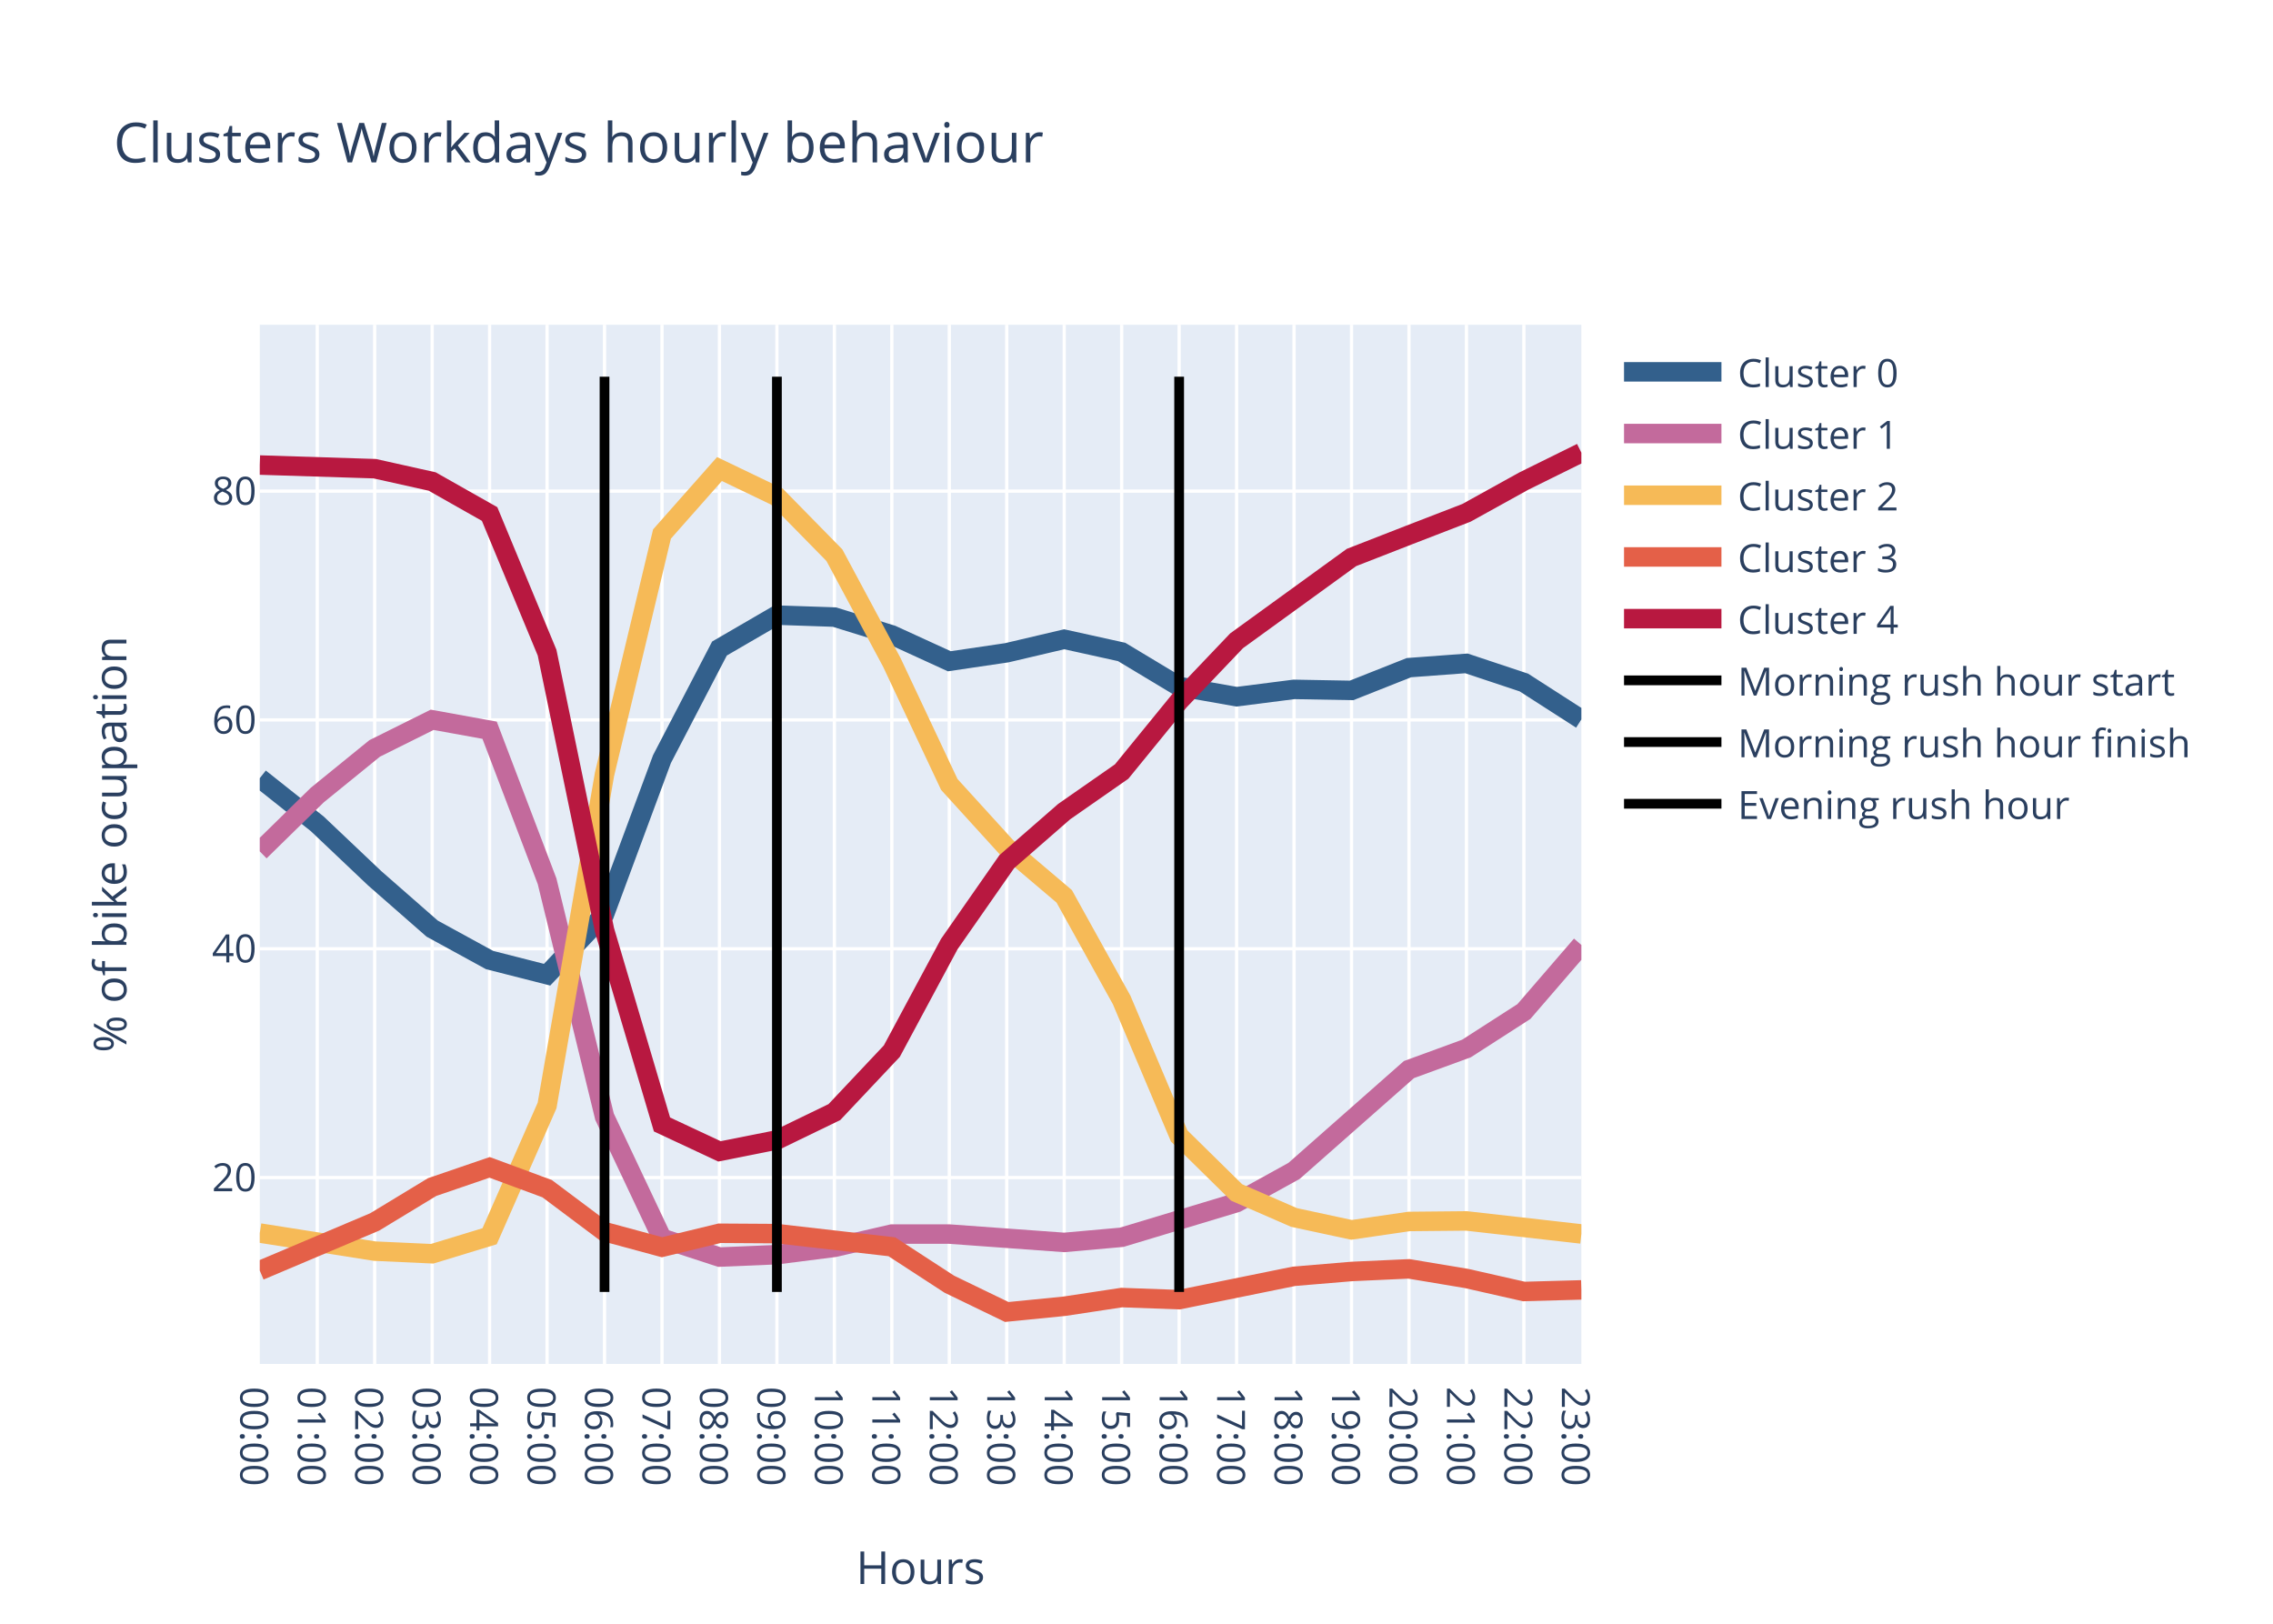
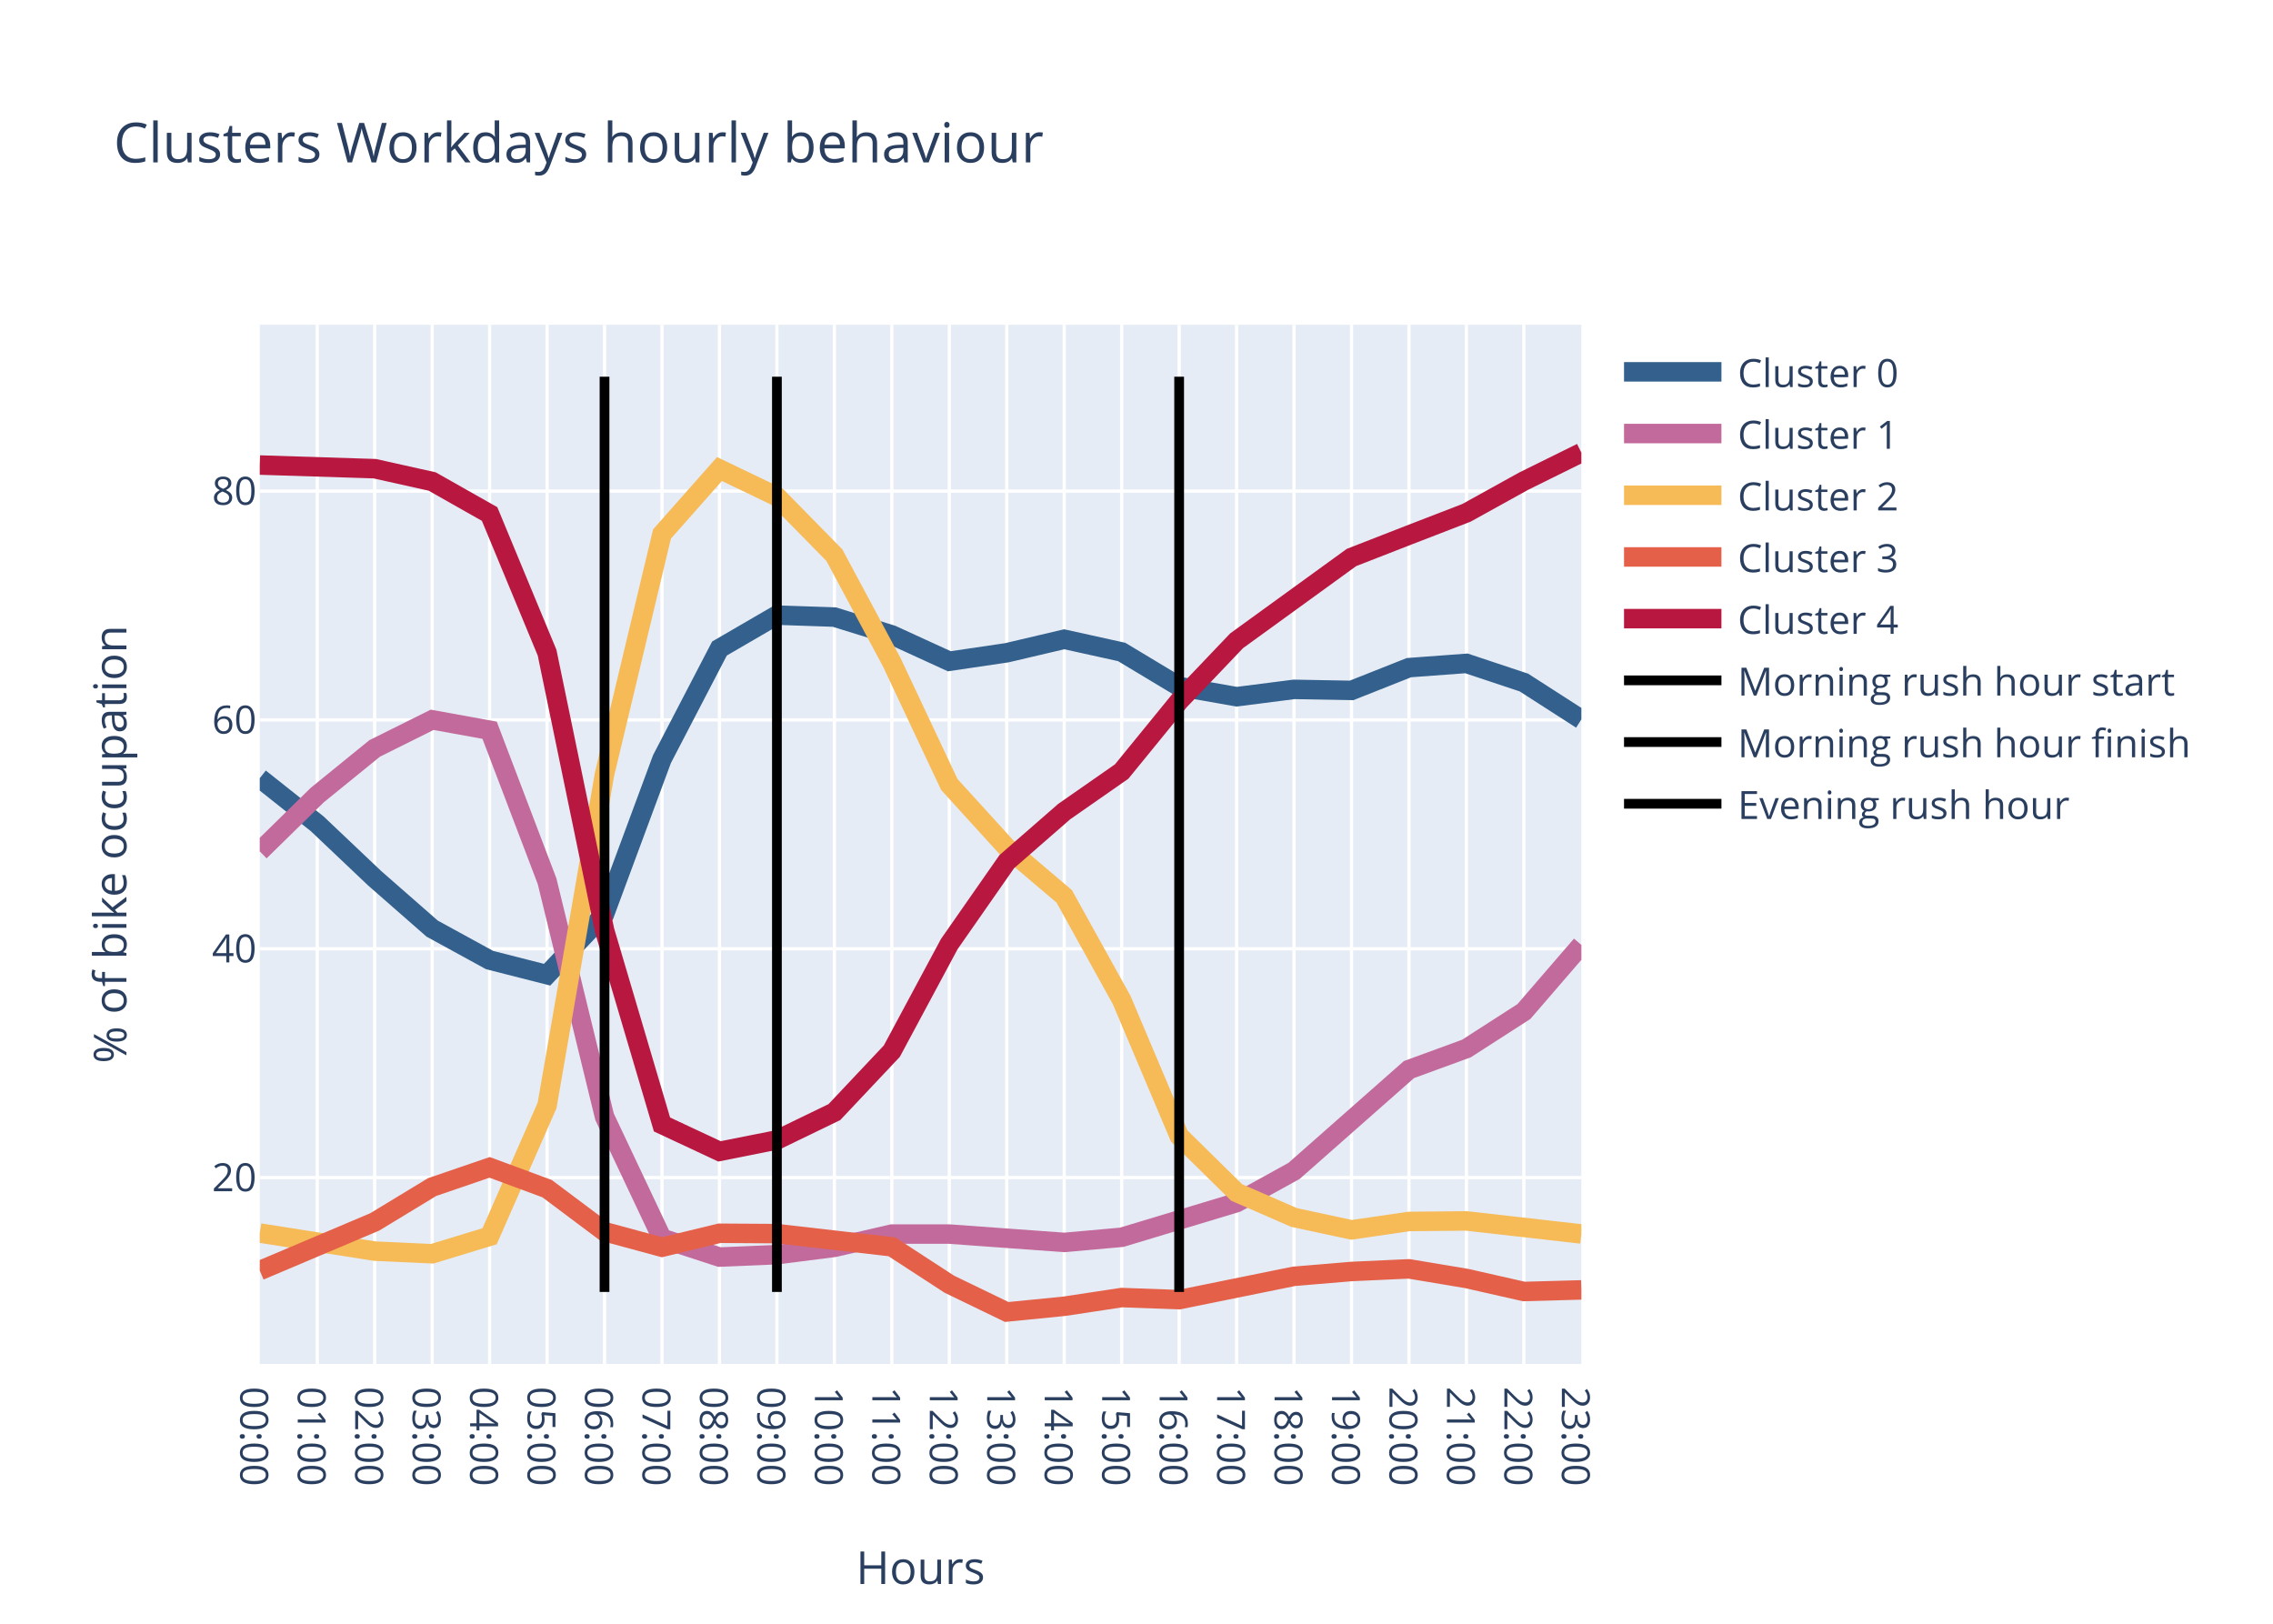
<svg xmlns="http://www.w3.org/2000/svg" class="main-svg" width="700" height="500" viewBox="0 0 700 500">
  <rect x="0" y="0" width="700" height="500" style="fill: rgb(255, 255, 255); fill-opacity: 1;" />
-   <defs id="defs-5890af">
+   <defs id="defs-5adcf0">
    <g class="clips">
-       <clipPath id="clip5890afxyplot" class="plotclip">
+       <clipPath id="clip5adcf0xyplot" class="plotclip">
        <rect width="407" height="320" />
      </clipPath>
-       <clipPath class="axesclip" id="clip5890afx">
+       <clipPath class="axesclip" id="clip5adcf0x">
        <rect x="80" y="0" width="407" height="500" />
      </clipPath>
-       <clipPath class="axesclip" id="clip5890afy">
+       <clipPath class="axesclip" id="clip5adcf0y">
        <rect x="0" y="100" width="700" height="320" />
      </clipPath>
-       <clipPath class="axesclip" id="clip5890afxy">
+       <clipPath class="axesclip" id="clip5adcf0xy">
        <rect x="80" y="100" width="407" height="320" />
      </clipPath>
    </g>
    <g class="gradients" />
  </defs>
  <g class="bglayer">
    <rect class="bg" x="80" y="100" width="407" height="320" style="fill: rgb(229, 236, 246); fill-opacity: 1; stroke-width: 0;" />
  </g>
  <g class="layer-below">
    <g class="imagelayer" />
    <g class="shapelayer" />
  </g>
  <g class="cartesianlayer">
    <g class="subplot xy">
      <g class="layer-subplot">
        <g class="shapelayer" />
        <g class="imagelayer" />
      </g>
      <g class="gridlayer">
        <g class="x">
          <path class="xgrid crisp" transform="translate(97.7,0)" d="M0,100v320" style="stroke: rgb(255, 255, 255); stroke-opacity: 1; stroke-width: 1px;" />
          <path class="xgrid crisp" transform="translate(115.39,0)" d="M0,100v320" style="stroke: rgb(255, 255, 255); stroke-opacity: 1; stroke-width: 1px;" />
          <path class="xgrid crisp" transform="translate(133.09,0)" d="M0,100v320" style="stroke: rgb(255, 255, 255); stroke-opacity: 1; stroke-width: 1px;" />
          <path class="xgrid crisp" transform="translate(150.78,0)" d="M0,100v320" style="stroke: rgb(255, 255, 255); stroke-opacity: 1; stroke-width: 1px;" />
          <path class="xgrid crisp" transform="translate(168.48,0)" d="M0,100v320" style="stroke: rgb(255, 255, 255); stroke-opacity: 1; stroke-width: 1px;" />
          <path class="xgrid crisp" transform="translate(186.17,0)" d="M0,100v320" style="stroke: rgb(255, 255, 255); stroke-opacity: 1; stroke-width: 1px;" />
          <path class="xgrid crisp" transform="translate(203.87,0)" d="M0,100v320" style="stroke: rgb(255, 255, 255); stroke-opacity: 1; stroke-width: 1px;" />
          <path class="xgrid crisp" transform="translate(221.57,0)" d="M0,100v320" style="stroke: rgb(255, 255, 255); stroke-opacity: 1; stroke-width: 1px;" />
          <path class="xgrid crisp" transform="translate(239.26,0)" d="M0,100v320" style="stroke: rgb(255, 255, 255); stroke-opacity: 1; stroke-width: 1px;" />
          <path class="xgrid crisp" transform="translate(256.96,0)" d="M0,100v320" style="stroke: rgb(255, 255, 255); stroke-opacity: 1; stroke-width: 1px;" />
          <path class="xgrid crisp" transform="translate(274.65,0)" d="M0,100v320" style="stroke: rgb(255, 255, 255); stroke-opacity: 1; stroke-width: 1px;" />
          <path class="xgrid crisp" transform="translate(292.35,0)" d="M0,100v320" style="stroke: rgb(255, 255, 255); stroke-opacity: 1; stroke-width: 1px;" />
          <path class="xgrid crisp" transform="translate(310.04,0)" d="M0,100v320" style="stroke: rgb(255, 255, 255); stroke-opacity: 1; stroke-width: 1px;" />
          <path class="xgrid crisp" transform="translate(327.74,0)" d="M0,100v320" style="stroke: rgb(255, 255, 255); stroke-opacity: 1; stroke-width: 1px;" />
          <path class="xgrid crisp" transform="translate(345.43,0)" d="M0,100v320" style="stroke: rgb(255, 255, 255); stroke-opacity: 1; stroke-width: 1px;" />
          <path class="xgrid crisp" transform="translate(363.13,0)" d="M0,100v320" style="stroke: rgb(255, 255, 255); stroke-opacity: 1; stroke-width: 1px;" />
          <path class="xgrid crisp" transform="translate(380.83,0)" d="M0,100v320" style="stroke: rgb(255, 255, 255); stroke-opacity: 1; stroke-width: 1px;" />
          <path class="xgrid crisp" transform="translate(398.52,0)" d="M0,100v320" style="stroke: rgb(255, 255, 255); stroke-opacity: 1; stroke-width: 1px;" />
          <path class="xgrid crisp" transform="translate(416.22,0)" d="M0,100v320" style="stroke: rgb(255, 255, 255); stroke-opacity: 1; stroke-width: 1px;" />
          <path class="xgrid crisp" transform="translate(433.91,0)" d="M0,100v320" style="stroke: rgb(255, 255, 255); stroke-opacity: 1; stroke-width: 1px;" />
          <path class="xgrid crisp" transform="translate(451.61,0)" d="M0,100v320" style="stroke: rgb(255, 255, 255); stroke-opacity: 1; stroke-width: 1px;" />
          <path class="xgrid crisp" transform="translate(469.3,0)" d="M0,100v320" style="stroke: rgb(255, 255, 255); stroke-opacity: 1; stroke-width: 1px;" />
        </g>
        <g class="y">
          <path class="ygrid crisp" transform="translate(0,362.61)" d="M80,0h407" style="stroke: rgb(255, 255, 255); stroke-opacity: 1; stroke-width: 1px;" />
          <path class="ygrid crisp" transform="translate(0,292.15)" d="M80,0h407" style="stroke: rgb(255, 255, 255); stroke-opacity: 1; stroke-width: 1px;" />
          <path class="ygrid crisp" transform="translate(0,221.69)" d="M80,0h407" style="stroke: rgb(255, 255, 255); stroke-opacity: 1; stroke-width: 1px;" />
          <path class="ygrid crisp" transform="translate(0,151.23)" d="M80,0h407" style="stroke: rgb(255, 255, 255); stroke-opacity: 1; stroke-width: 1px;" />
        </g>
      </g>
      <g class="zerolinelayer" />
      <path class="xlines-below" />
      <path class="ylines-below" />
      <g class="overlines-below" />
      <g class="xaxislayer-below" />
      <g class="yaxislayer-below" />
      <g class="overaxes-below" />
-       <g class="plot" transform="translate(80, 100)" clip-path="url('#clip5890afxyplot')">
+       <g class="plot" transform="translate(80, 100)" clip-path="url('#clip5adcf0xyplot')">
        <g class="scatterlayer mlayer">
-           <g class="trace scatter trace847061" style="stroke-miterlimit: 2; opacity: 1;">
+           <g class="trace scatter trace5a0c07" style="stroke-miterlimit: 2; opacity: 1;">
            <g class="fills" />
            <g class="errorbars" />
            <g class="lines">
              <path class="js-line" d="M0,139.62L17.7,153.68L35.39,170.45L53.09,185.95L70.78,195.63L88.48,200.14L106.17,181.47L123.87,133.74L141.57,99.7L159.26,89.42L176.96,90.02L194.65,95.51L212.35,103.62L230.04,101.01L247.74,96.85L265.43,100.76L283.13,111.4L300.83,114.54L318.52,112.28L336.22,112.6L353.91,105.59L371.61,104.28L389.3,110.17L407,121.55" style="vector-effect: non-scaling-stroke; fill: none; stroke: rgb(51, 96, 140); stroke-opacity: 1; stroke-width: 6px; opacity: 1;" />
            </g>
            <g class="points" />
            <g class="text" />
          </g>
-           <g class="trace scatter trace1a3cb5" style="stroke-miterlimit: 2; opacity: 1;">
+           <g class="trace scatter trace8220cc" style="stroke-miterlimit: 2; opacity: 1;">
            <g class="fills" />
            <g class="errorbars" />
            <g class="lines">
              <path class="js-line" d="M0,162.17L17.7,144.83L35.39,130.46L53.09,121.65L70.78,124.86L88.48,171.36L106.17,243.86L123.87,281.31L141.57,287.09L159.26,286.35L176.96,284.1L194.65,280.01L212.35,280.01L247.74,282.58L265.43,281L300.83,270.32L318.52,260.56L353.91,229.35L371.61,222.87L389.3,211.49L407,190.98" style="vector-effect: non-scaling-stroke; fill: none; stroke: rgb(195, 106, 156); stroke-opacity: 1; stroke-width: 6px; opacity: 1;" />
            </g>
            <g class="points" />
            <g class="text" />
          </g>
-           <g class="trace scatter tracea526c2" style="stroke-miterlimit: 2; opacity: 1;">
+           <g class="trace scatter trace74fffe" style="stroke-miterlimit: 2; opacity: 1;">
            <g class="fills" />
            <g class="errorbars" />
            <g class="lines">
              <path class="js-line" d="M0,279.69L35.39,285.26L53.09,286.07L70.78,280.68L88.48,240.41L106.17,138.42L123.87,64.44L141.57,44.43L159.26,52.92L176.96,70.96L194.65,103.97L212.35,141.56L230.04,161L247.74,176.01L265.43,207.93L283.13,249.78L300.83,267.19L318.52,274.9L336.22,278.71L353.91,276.13L371.61,275.96L407,279.97" style="vector-effect: non-scaling-stroke; fill: none; stroke: rgb(246, 186, 87); stroke-opacity: 1; stroke-width: 6px; opacity: 1;" />
            </g>
            <g class="points" />
            <g class="text" />
          </g>
-           <g class="trace scatter trace53e70b" style="stroke-miterlimit: 2; opacity: 1;">
+           <g class="trace scatter trace6483c3" style="stroke-miterlimit: 2; opacity: 1;">
            <g class="fills" />
            <g class="errorbars" />
            <g class="lines">
              <path class="js-line" d="M0,291.25L35.39,276.27L53.09,265.53L70.78,259.47L88.48,266.02L106.17,279.27L123.87,284.06L141.57,279.76L159.26,279.87L194.65,283.92L212.35,295.44L230.04,304L247.74,302.24L265.43,299.56L283.13,300.2L318.52,293.01L336.22,291.53L353.91,290.72L371.61,293.68L389.3,297.69L407,297.2" style="vector-effect: non-scaling-stroke; fill: none; stroke: rgb(228, 96, 72); stroke-opacity: 1; stroke-width: 6px; opacity: 1;" />
            </g>
            <g class="points" />
            <g class="text" />
          </g>
-           <g class="trace scatter trace2f4792" style="stroke-miterlimit: 2; opacity: 1;">
+           <g class="trace scatter tracefc4bd2" style="stroke-miterlimit: 2; opacity: 1;">
            <g class="fills" />
            <g class="errorbars" />
            <g class="lines">
              <path class="js-line" d="M0,43.2L35.39,44.32L53.09,48.27L70.78,58.28L88.48,100.97L106.17,186.44L123.87,246.26L141.57,254.54L159.26,251.02L176.96,242.45L194.65,223.68L212.35,190.7L230.04,165.34L247.74,149.91L265.43,137.58L283.13,115.88L300.83,97.31L336.22,71.66L353.91,64.76L371.61,57.92L389.3,48.13L407,39.39" style="vector-effect: non-scaling-stroke; fill: none; stroke: rgb(184, 24, 64); stroke-opacity: 1; stroke-width: 6px; opacity: 1;" />
            </g>
            <g class="points" />
            <g class="text" />
          </g>
-           <g class="trace scatter trace910aba" style="stroke-miterlimit: 2; opacity: 1;">
+           <g class="trace scatter trace70cc09" style="stroke-miterlimit: 2; opacity: 1;">
            <g class="fills" />
            <g class="errorbars" />
            <g class="lines">
              <path class="js-line" d="M106.17,297.83L106.17,16" style="vector-effect: non-scaling-stroke; fill: none; stroke: rgb(0, 0, 0); stroke-opacity: 1; stroke-width: 3px; opacity: 1;" />
            </g>
            <g class="points" />
            <g class="text" />
          </g>
-           <g class="trace scatter trace5f89b5" style="stroke-miterlimit: 2; opacity: 1;">
+           <g class="trace scatter tracefd90f4" style="stroke-miterlimit: 2; opacity: 1;">
            <g class="fills" />
            <g class="errorbars" />
            <g class="lines">
              <path class="js-line" d="M159.26,297.83L159.26,16" style="vector-effect: non-scaling-stroke; fill: none; stroke: rgb(0, 0, 0); stroke-opacity: 1; stroke-width: 3px; opacity: 1;" />
            </g>
            <g class="points" />
            <g class="text" />
          </g>
-           <g class="trace scatter tracef52676" style="stroke-miterlimit: 2; opacity: 1;">
+           <g class="trace scatter trace329f98" style="stroke-miterlimit: 2; opacity: 1;">
            <g class="fills" />
            <g class="errorbars" />
            <g class="lines">
              <path class="js-line" d="M283.13,297.83L283.13,16" style="vector-effect: non-scaling-stroke; fill: none; stroke: rgb(0, 0, 0); stroke-opacity: 1; stroke-width: 3px; opacity: 1;" />
            </g>
            <g class="points" />
            <g class="text" />
          </g>
        </g>
      </g>
      <g class="overplot" />
      <path class="xlines-above crisp" d="M0,0" style="fill: none;" />
      <path class="ylines-above crisp" d="M0,0" style="fill: none;" />
      <g class="overlines-above" />
      <g class="xaxislayer-above">
        <g class="xtick">
          <text text-anchor="start" x="0" y="433" transform="translate(80,0) rotate(90,0,427)" style="font-family: 'Open Sans', verdana, arial, sans-serif; font-size: 12px; fill: rgb(42, 63, 95); fill-opacity: 1; white-space: pre;">00:00</text>
        </g>
        <g class="xtick">
          <text text-anchor="start" x="0" y="433" transform="translate(97.7,0) rotate(90,0,427)" style="font-family: 'Open Sans', verdana, arial, sans-serif; font-size: 12px; fill: rgb(42, 63, 95); fill-opacity: 1; white-space: pre;">01:00</text>
        </g>
        <g class="xtick">
          <text text-anchor="start" x="0" y="433" transform="translate(115.39,0) rotate(90,0,427)" style="font-family: 'Open Sans', verdana, arial, sans-serif; font-size: 12px; fill: rgb(42, 63, 95); fill-opacity: 1; white-space: pre;">02:00</text>
        </g>
        <g class="xtick">
          <text text-anchor="start" x="0" y="433" transform="translate(133.09,0) rotate(90,0,427)" style="font-family: 'Open Sans', verdana, arial, sans-serif; font-size: 12px; fill: rgb(42, 63, 95); fill-opacity: 1; white-space: pre;">03:00</text>
        </g>
        <g class="xtick">
          <text text-anchor="start" x="0" y="433" transform="translate(150.78,0) rotate(90,0,427)" style="font-family: 'Open Sans', verdana, arial, sans-serif; font-size: 12px; fill: rgb(42, 63, 95); fill-opacity: 1; white-space: pre;">04:00</text>
        </g>
        <g class="xtick">
          <text text-anchor="start" x="0" y="433" transform="translate(168.48,0) rotate(90,0,427)" style="font-family: 'Open Sans', verdana, arial, sans-serif; font-size: 12px; fill: rgb(42, 63, 95); fill-opacity: 1; white-space: pre;">05:00</text>
        </g>
        <g class="xtick">
          <text text-anchor="start" x="0" y="433" transform="translate(186.17,0) rotate(90,0,427)" style="font-family: 'Open Sans', verdana, arial, sans-serif; font-size: 12px; fill: rgb(42, 63, 95); fill-opacity: 1; white-space: pre;">06:00</text>
        </g>
        <g class="xtick">
          <text text-anchor="start" x="0" y="433" transform="translate(203.87,0) rotate(90,0,427)" style="font-family: 'Open Sans', verdana, arial, sans-serif; font-size: 12px; fill: rgb(42, 63, 95); fill-opacity: 1; white-space: pre;">07:00</text>
        </g>
        <g class="xtick">
          <text text-anchor="start" x="0" y="433" transform="translate(221.57,0) rotate(90,0,427)" style="font-family: 'Open Sans', verdana, arial, sans-serif; font-size: 12px; fill: rgb(42, 63, 95); fill-opacity: 1; white-space: pre;">08:00</text>
        </g>
        <g class="xtick">
          <text text-anchor="start" x="0" y="433" transform="translate(239.26,0) rotate(90,0,427)" style="font-family: 'Open Sans', verdana, arial, sans-serif; font-size: 12px; fill: rgb(42, 63, 95); fill-opacity: 1; white-space: pre;">09:00</text>
        </g>
        <g class="xtick">
          <text text-anchor="start" x="0" y="433" transform="translate(256.96,0) rotate(90,0,427)" style="font-family: 'Open Sans', verdana, arial, sans-serif; font-size: 12px; fill: rgb(42, 63, 95); fill-opacity: 1; white-space: pre;">10:00</text>
        </g>
        <g class="xtick">
          <text text-anchor="start" x="0" y="433" transform="translate(274.65,0) rotate(90,0,427)" style="font-family: 'Open Sans', verdana, arial, sans-serif; font-size: 12px; fill: rgb(42, 63, 95); fill-opacity: 1; white-space: pre;">11:00</text>
        </g>
        <g class="xtick">
          <text text-anchor="start" x="0" y="433" transform="translate(292.35,0) rotate(90,0,427)" style="font-family: 'Open Sans', verdana, arial, sans-serif; font-size: 12px; fill: rgb(42, 63, 95); fill-opacity: 1; white-space: pre;">12:00</text>
        </g>
        <g class="xtick">
          <text text-anchor="start" x="0" y="433" transform="translate(310.04,0) rotate(90,0,427)" style="font-family: 'Open Sans', verdana, arial, sans-serif; font-size: 12px; fill: rgb(42, 63, 95); fill-opacity: 1; white-space: pre;">13:00</text>
        </g>
        <g class="xtick">
          <text text-anchor="start" x="0" y="433" transform="translate(327.74,0) rotate(90,0,427)" style="font-family: 'Open Sans', verdana, arial, sans-serif; font-size: 12px; fill: rgb(42, 63, 95); fill-opacity: 1; white-space: pre;">14:00</text>
        </g>
        <g class="xtick">
          <text text-anchor="start" x="0" y="433" transform="translate(345.43,0) rotate(90,0,427)" style="font-family: 'Open Sans', verdana, arial, sans-serif; font-size: 12px; fill: rgb(42, 63, 95); fill-opacity: 1; white-space: pre;">15:00</text>
        </g>
        <g class="xtick">
          <text text-anchor="start" x="0" y="433" transform="translate(363.13,0) rotate(90,0,427)" style="font-family: 'Open Sans', verdana, arial, sans-serif; font-size: 12px; fill: rgb(42, 63, 95); fill-opacity: 1; white-space: pre;">16:00</text>
        </g>
        <g class="xtick">
          <text text-anchor="start" x="0" y="433" transform="translate(380.83,0) rotate(90,0,427)" style="font-family: 'Open Sans', verdana, arial, sans-serif; font-size: 12px; fill: rgb(42, 63, 95); fill-opacity: 1; white-space: pre;">17:00</text>
        </g>
        <g class="xtick">
          <text text-anchor="start" x="0" y="433" transform="translate(398.52,0) rotate(90,0,427)" style="font-family: 'Open Sans', verdana, arial, sans-serif; font-size: 12px; fill: rgb(42, 63, 95); fill-opacity: 1; white-space: pre;">18:00</text>
        </g>
        <g class="xtick">
          <text text-anchor="start" x="0" y="433" transform="translate(416.22,0) rotate(90,0,427)" style="font-family: 'Open Sans', verdana, arial, sans-serif; font-size: 12px; fill: rgb(42, 63, 95); fill-opacity: 1; white-space: pre;">19:00</text>
        </g>
        <g class="xtick">
          <text text-anchor="start" x="0" y="433" transform="translate(433.91,0) rotate(90,0,427)" style="font-family: 'Open Sans', verdana, arial, sans-serif; font-size: 12px; fill: rgb(42, 63, 95); fill-opacity: 1; white-space: pre;">20:00</text>
        </g>
        <g class="xtick">
          <text text-anchor="start" x="0" y="433" transform="translate(451.61,0) rotate(90,0,427)" style="font-family: 'Open Sans', verdana, arial, sans-serif; font-size: 12px; fill: rgb(42, 63, 95); fill-opacity: 1; white-space: pre;">21:00</text>
        </g>
        <g class="xtick">
          <text text-anchor="start" x="0" y="433" transform="translate(469.3,0) rotate(90,0,427)" style="font-family: 'Open Sans', verdana, arial, sans-serif; font-size: 12px; fill: rgb(42, 63, 95); fill-opacity: 1; white-space: pre;">22:00</text>
        </g>
        <g class="xtick">
          <text text-anchor="start" x="0" y="433" transform="translate(487,0) rotate(90,0,427)" style="font-family: 'Open Sans', verdana, arial, sans-serif; font-size: 12px; fill: rgb(42, 63, 95); fill-opacity: 1; white-space: pre;">23:00</text>
        </g>
      </g>
      <g class="yaxislayer-above">
        <g class="ytick">
          <text text-anchor="end" x="79" y="4.2" transform="translate(0,362.61)" style="font-family: 'Open Sans', verdana, arial, sans-serif; font-size: 12px; fill: rgb(42, 63, 95); fill-opacity: 1; white-space: pre;">20</text>
        </g>
        <g class="ytick">
          <text text-anchor="end" x="79" y="4.2" transform="translate(0,292.15)" style="font-family: 'Open Sans', verdana, arial, sans-serif; font-size: 12px; fill: rgb(42, 63, 95); fill-opacity: 1; white-space: pre;">40</text>
        </g>
        <g class="ytick">
          <text text-anchor="end" x="79" y="4.2" transform="translate(0,221.69)" style="font-family: 'Open Sans', verdana, arial, sans-serif; font-size: 12px; fill: rgb(42, 63, 95); fill-opacity: 1; white-space: pre;">60</text>
        </g>
        <g class="ytick">
          <text text-anchor="end" x="79" y="4.2" transform="translate(0,151.23)" style="font-family: 'Open Sans', verdana, arial, sans-serif; font-size: 12px; fill: rgb(42, 63, 95); fill-opacity: 1; white-space: pre;">80</text>
        </g>
      </g>
      <g class="overaxes-above" />
    </g>
  </g>
  <g class="polarlayer" />
  <g class="ternarylayer" />
  <g class="geolayer" />
  <g class="funnelarealayer" />
  <g class="pielayer" />
  <g class="treemaplayer" />
  <g class="sunburstlayer" />
  <g class="glimages" />
-   <defs id="topdefs-5890af">
+   <defs id="topdefs-5adcf0">
    <g class="clips" />
-     <clipPath id="legend5890af">
+     <clipPath id="legend5adcf0">
      <rect width="193" height="162" x="0" y="0" />
    </clipPath>
  </defs>
  <g class="layer-above">
    <g class="imagelayer" />
    <g class="shapelayer" />
  </g>
  <g class="infolayer">
    <g class="legend" pointer-events="all" transform="translate(495.14, 100)">
-       <rect class="bg" shape-rendering="crispEdges" style="stroke: rgb(68, 68, 68); stroke-opacity: 1; fill: rgb(255, 255, 255); fill-opacity: 1; stroke-width: 0px;" width="193" height="162" x="0" y="0" />
-       <g class="scrollbox" transform="translate(0, 0)" clip-path="url('#legend5890af')">
+       <rect class="bg" shape-rendering="crispEdges" width="193" height="162" x="0" y="0" style="stroke: rgb(68, 68, 68); stroke-opacity: 1; fill: rgb(255, 255, 255); fill-opacity: 1; stroke-width: 0px;" />
+       <g class="scrollbox" transform="translate(0, 0)" clip-path="url('#legend5adcf0')">
        <g class="groups">
          <g class="traces" transform="translate(0, 14.5)" style="opacity: 1;">
            <text class="legendtext user-select-none" text-anchor="start" x="40" y="4.68" style="font-family: 'Open Sans', verdana, arial, sans-serif; font-size: 12px; fill: rgb(42, 63, 95); fill-opacity: 1; white-space: pre;">Cluster 0</text>
            <g class="layers" style="opacity: 1;">
              <g class="legendfill" />
              <g class="legendlines">
                <path class="js-line" d="M5,0h30" style="fill: none; stroke: rgb(51, 96, 140); stroke-opacity: 1; stroke-width: 6px;" />
              </g>
              <g class="legendsymbols">
                <g class="legendpoints" />
              </g>
            </g>
            <rect class="legendtoggle" pointer-events="all" x="0" y="-9.5" width="187.516" height="19" style="cursor: pointer; fill: rgb(0, 0, 0); fill-opacity: 0;" />
          </g>
          <g class="traces" transform="translate(0, 33.5)" style="opacity: 1;">
            <text class="legendtext user-select-none" text-anchor="start" x="40" y="4.68" style="font-family: 'Open Sans', verdana, arial, sans-serif; font-size: 12px; fill: rgb(42, 63, 95); fill-opacity: 1; white-space: pre;">Cluster 1</text>
            <g class="layers" style="opacity: 1;">
              <g class="legendfill" />
              <g class="legendlines">
                <path class="js-line" d="M5,0h30" style="fill: none; stroke: rgb(195, 106, 156); stroke-opacity: 1; stroke-width: 6px;" />
              </g>
              <g class="legendsymbols">
                <g class="legendpoints" />
              </g>
            </g>
            <rect class="legendtoggle" pointer-events="all" x="0" y="-9.5" width="187.516" height="19" style="cursor: pointer; fill: rgb(0, 0, 0); fill-opacity: 0;" />
          </g>
          <g class="traces" transform="translate(0, 52.5)" style="opacity: 1;">
            <text class="legendtext user-select-none" text-anchor="start" x="40" y="4.68" style="font-family: 'Open Sans', verdana, arial, sans-serif; font-size: 12px; fill: rgb(42, 63, 95); fill-opacity: 1; white-space: pre;">Cluster 2</text>
            <g class="layers" style="opacity: 1;">
              <g class="legendfill" />
              <g class="legendlines">
                <path class="js-line" d="M5,0h30" style="fill: none; stroke: rgb(246, 186, 87); stroke-opacity: 1; stroke-width: 6px;" />
              </g>
              <g class="legendsymbols">
                <g class="legendpoints" />
              </g>
            </g>
            <rect class="legendtoggle" pointer-events="all" x="0" y="-9.5" width="187.516" height="19" style="cursor: pointer; fill: rgb(0, 0, 0); fill-opacity: 0;" />
          </g>
          <g class="traces" transform="translate(0, 71.5)" style="opacity: 1;">
            <text class="legendtext user-select-none" text-anchor="start" x="40" y="4.68" style="font-family: 'Open Sans', verdana, arial, sans-serif; font-size: 12px; fill: rgb(42, 63, 95); fill-opacity: 1; white-space: pre;">Cluster 3</text>
            <g class="layers" style="opacity: 1;">
              <g class="legendfill" />
              <g class="legendlines">
                <path class="js-line" d="M5,0h30" style="fill: none; stroke: rgb(228, 96, 72); stroke-opacity: 1; stroke-width: 6px;" />
              </g>
              <g class="legendsymbols">
                <g class="legendpoints" />
              </g>
            </g>
            <rect class="legendtoggle" pointer-events="all" x="0" y="-9.5" width="187.516" height="19" style="cursor: pointer; fill: rgb(0, 0, 0); fill-opacity: 0;" />
          </g>
          <g class="traces" transform="translate(0, 90.5)" style="opacity: 1;">
            <text class="legendtext user-select-none" text-anchor="start" x="40" y="4.68" style="font-family: 'Open Sans', verdana, arial, sans-serif; font-size: 12px; fill: rgb(42, 63, 95); fill-opacity: 1; white-space: pre;">Cluster 4</text>
            <g class="layers" style="opacity: 1;">
              <g class="legendfill" />
              <g class="legendlines">
                <path class="js-line" d="M5,0h30" style="fill: none; stroke: rgb(184, 24, 64); stroke-opacity: 1; stroke-width: 6px;" />
              </g>
              <g class="legendsymbols">
                <g class="legendpoints" />
              </g>
            </g>
            <rect class="legendtoggle" pointer-events="all" x="0" y="-9.5" width="187.516" height="19" style="cursor: pointer; fill: rgb(0, 0, 0); fill-opacity: 0;" />
          </g>
          <g class="traces" transform="translate(0, 109.5)" style="opacity: 1;">
            <text class="legendtext user-select-none" text-anchor="start" x="40" y="4.68" style="font-family: 'Open Sans', verdana, arial, sans-serif; font-size: 12px; fill: rgb(42, 63, 95); fill-opacity: 1; white-space: pre;">Morning rush hour start</text>
            <g class="layers" style="opacity: 1;">
              <g class="legendfill" />
              <g class="legendlines">
                <path class="js-line" d="M5,0h30" style="fill: none; stroke: rgb(0, 0, 0); stroke-opacity: 1; stroke-width: 3px;" />
              </g>
              <g class="legendsymbols">
                <g class="legendpoints" />
              </g>
            </g>
            <rect class="legendtoggle" pointer-events="all" x="0" y="-9.5" width="187.516" height="19" style="cursor: pointer; fill: rgb(0, 0, 0); fill-opacity: 0;" />
          </g>
          <g class="traces" transform="translate(0, 128.5)" style="opacity: 1;">
            <text class="legendtext user-select-none" text-anchor="start" x="40" y="4.68" style="font-family: 'Open Sans', verdana, arial, sans-serif; font-size: 12px; fill: rgb(42, 63, 95); fill-opacity: 1; white-space: pre;">Morning rush hour finish</text>
            <g class="layers" style="opacity: 1;">
              <g class="legendfill" />
              <g class="legendlines">
                <path class="js-line" d="M5,0h30" style="fill: none; stroke: rgb(0, 0, 0); stroke-opacity: 1; stroke-width: 3px;" />
              </g>
              <g class="legendsymbols">
                <g class="legendpoints" />
              </g>
            </g>
            <rect class="legendtoggle" pointer-events="all" x="0" y="-9.5" width="187.516" height="19" style="cursor: pointer; fill: rgb(0, 0, 0); fill-opacity: 0;" />
          </g>
          <g class="traces" transform="translate(0, 147.5)" style="opacity: 1;">
            <text class="legendtext user-select-none" text-anchor="start" x="40" y="4.68" style="font-family: 'Open Sans', verdana, arial, sans-serif; font-size: 12px; fill: rgb(42, 63, 95); fill-opacity: 1; white-space: pre;">Evening rush hour</text>
            <g class="layers" style="opacity: 1;">
              <g class="legendfill" />
              <g class="legendlines">
                <path class="js-line" d="M5,0h30" style="fill: none; stroke: rgb(0, 0, 0); stroke-opacity: 1; stroke-width: 3px;" />
              </g>
              <g class="legendsymbols">
                <g class="legendpoints" />
              </g>
            </g>
            <rect class="legendtoggle" pointer-events="all" x="0" y="-9.5" width="187.516" height="19" style="cursor: pointer; fill: rgb(0, 0, 0); fill-opacity: 0;" />
          </g>
        </g>
      </g>
-       <rect class="scrollbar" rx="20" ry="3" width="0" height="0" style="fill: rgb(128, 139, 164); fill-opacity: 1;" x="0" y="0" />
+       <rect class="scrollbar" rx="20" ry="3" width="0" height="0" x="0" y="0" style="fill: rgb(128, 139, 164); fill-opacity: 1;" />
    </g>
    <g class="g-gtitle">
      <text class="gtitle" x="35" y="50" text-anchor="start" dy="0em" style="font-family: 'Open Sans', verdana, arial, sans-serif; font-size: 17px; fill: rgb(42, 63, 95); opacity: 1; font-weight: normal; white-space: pre;">Clusters Workdays hourly behaviour</text>
    </g>
    <g class="g-xtitle">
      <text class="xtitle" x="283.5" y="487.753" text-anchor="middle" style="font-family: 'Open Sans', verdana, arial, sans-serif; font-size: 14px; fill: rgb(42, 63, 95); opacity: 1; font-weight: normal; white-space: pre;">Hours</text>
    </g>
    <g class="g-ytitle">
-       <text class="ytitle" transform="rotate(-90,38.93438,260)" x="38.934" y="260" text-anchor="middle" style="font-family: 'Open Sans', verdana, arial, sans-serif; font-size: 14px; fill: rgb(42, 63, 95); opacity: 1; font-weight: normal; white-space: pre;">% of bike ocupation</text>
+       <text class="ytitle" transform="rotate(-90,38.93438,260)" x="38.934" y="260" text-anchor="middle" style="font-family: 'Open Sans', verdana, arial, sans-serif; font-size: 14px; fill: rgb(42, 63, 95); opacity: 1; font-weight: normal; white-space: pre;">% of bike occupation</text>
    </g>
  </g>
</svg>
